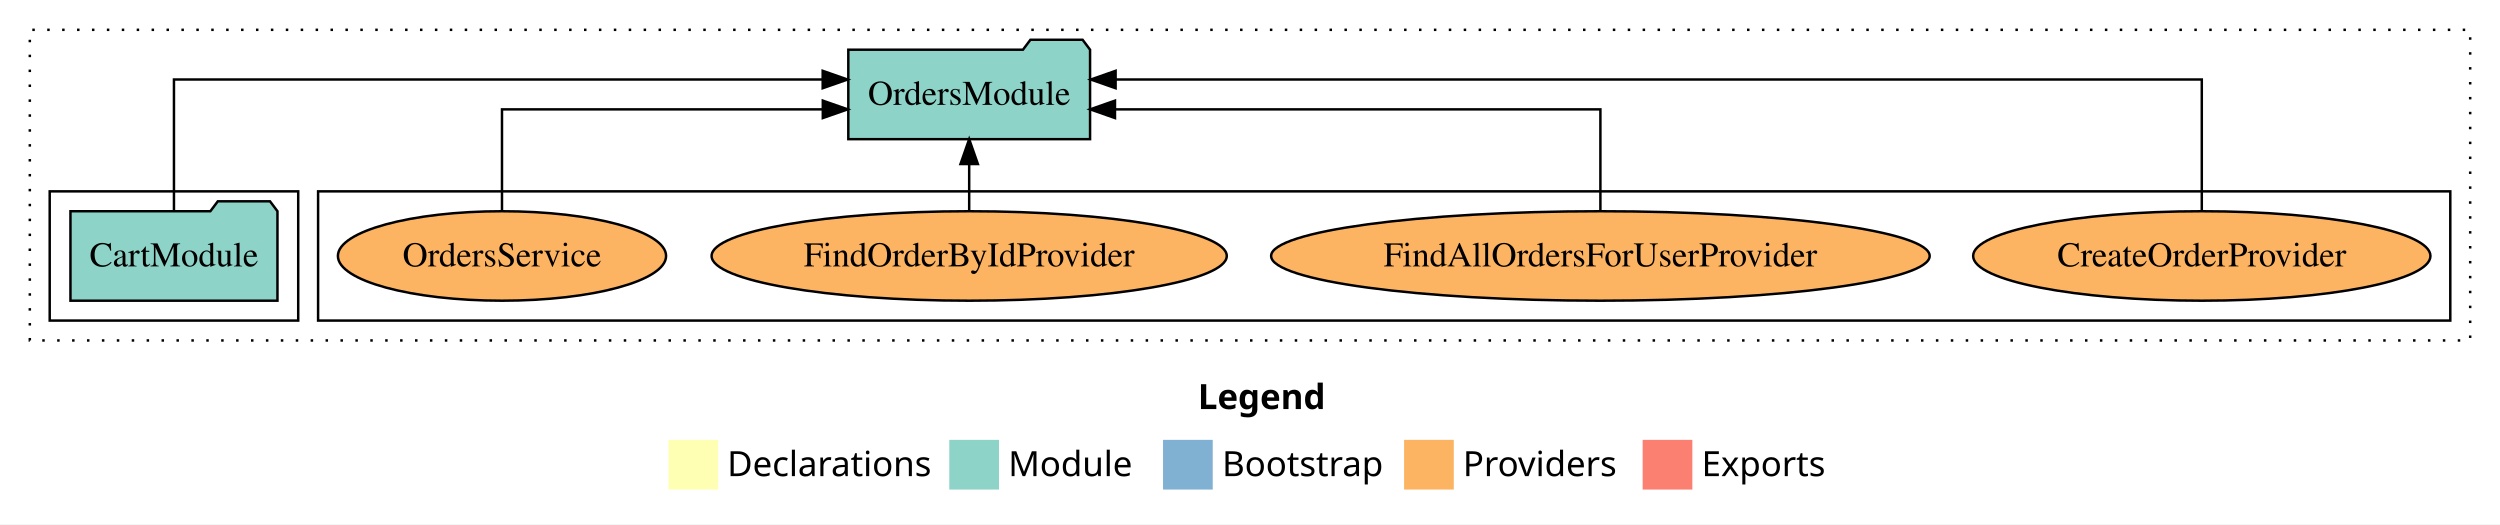
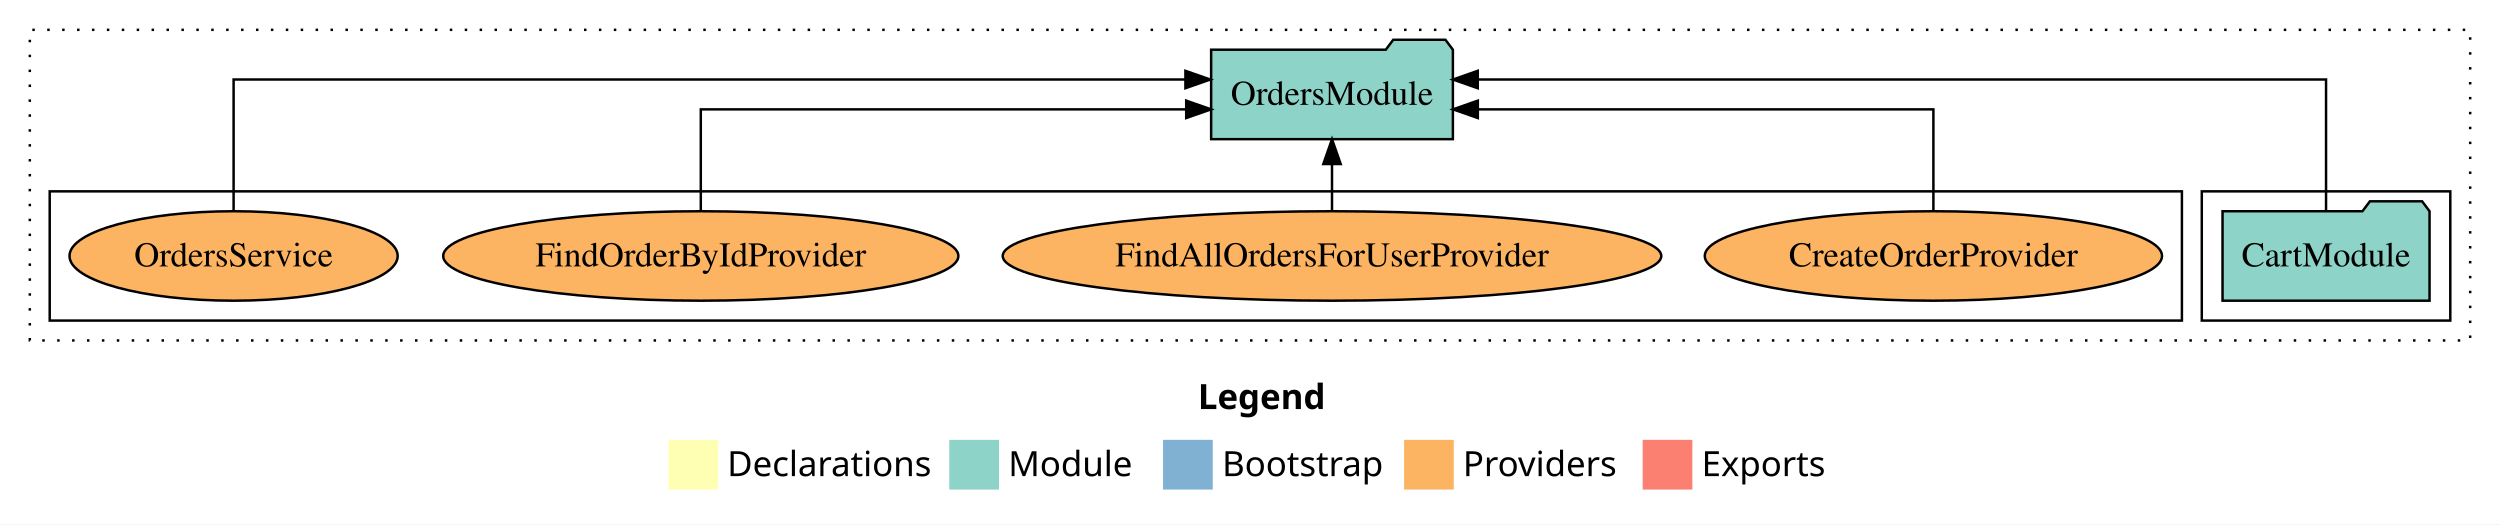
<svg xmlns="http://www.w3.org/2000/svg" width="1006pt" height="211pt" viewBox="0.00 0.00 1006.00 211.00">
  <g id="graph0" class="graph" transform="scale(1 1) rotate(0) translate(4 207)">
    <polygon fill="white" stroke="transparent" points="-4,4 -4,-207 1002,-207 1002,4 -4,4" />
    <text text-anchor="start" x="478.01" y="-42.4" font-family="Times-12" font-weight="bold" font-size="14.00">Legend</text>
    <polygon fill="#ffffb3" stroke="transparent" points="265,-10 265,-30 285,-30 285,-10 265,-10" />
    <text text-anchor="start" x="288.63" y="-15.4" font-family="Times-12" font-size="14.00">  Declarations</text>
    <polygon fill="#8dd3c7" stroke="transparent" points="378,-10 378,-30 398,-30 398,-10 378,-10" />
    <text text-anchor="start" x="401.73" y="-15.4" font-family="Times-12" font-size="14.00">  Module</text>
    <polygon fill="#80b1d3" stroke="transparent" points="464,-10 464,-30 484,-30 484,-10 464,-10" />
    <text text-anchor="start" x="487.78" y="-15.4" font-family="Times-12" font-size="14.00">  Bootstrap</text>
    <polygon fill="#fdb462" stroke="transparent" points="561,-10 561,-30 581,-30 581,-10 561,-10" />
    <text text-anchor="start" x="584.67" y="-15.4" font-family="Times-12" font-size="14.00">  Providers</text>
    <polygon fill="#fb8072" stroke="transparent" points="657,-10 657,-30 677,-30 677,-10 657,-10" />
    <text text-anchor="start" x="680.73" y="-15.4" font-family="Times-12" font-size="14.00">  Exports</text>
    <g id="clust1" class="cluster">
      <polygon fill="none" stroke="black" stroke-dasharray="1,5" points="8,-70 8,-195 990,-195 990,-70 8,-70" />
    </g>
+     <g id="clust3" class="cluster">
+       <polygon fill="none" stroke="black" points="882,-78 882,-130 982,-130 982,-78 882,-78" />
+     </g>
    <g id="clust6" class="cluster">
-       <polygon fill="none" stroke="black" points="124,-78 124,-130 982,-130 982,-78 124,-78" />
-     </g>
-     <g id="clust3" class="cluster">
-       <polygon fill="none" stroke="black" points="16,-78 16,-130 116,-130 116,-78 16,-78" />
+       <polygon fill="none" stroke="black" points="16,-78 16,-130 874,-130 874,-78 16,-78" />
    </g>
    <g id="node1" class="node">
-       <polygon fill="#8dd3c7" stroke="black" points="107.65,-122 104.65,-126 83.65,-126 80.65,-122 24.35,-122 24.35,-86 107.65,-86 107.65,-122" />
-       <text text-anchor="middle" x="66" y="-99.8" font-family="Times,serif" font-size="14.00">CartModule</text>
+       <polygon fill="#8dd3c7" stroke="black" points="973.65,-122 970.65,-126 949.65,-126 946.65,-122 890.35,-122 890.35,-86 973.65,-86 973.65,-122" />
+       <text text-anchor="middle" x="932" y="-99.8" font-family="Times,serif" font-size="14.00">CartModule</text>
    </g>
    <g id="node2" class="node">
-       <polygon fill="#8dd3c7" stroke="black" points="434.64,-187 431.64,-191 410.64,-191 407.64,-187 337.36,-187 337.36,-151 434.64,-151 434.64,-187" />
-       <text text-anchor="middle" x="386" y="-164.8" font-family="Times,serif" font-size="14.00">OrdersModule</text>
+       <polygon fill="#8dd3c7" stroke="black" points="580.64,-187 577.64,-191 556.64,-191 553.64,-187 483.36,-187 483.36,-151 580.64,-151 580.64,-187" />
+       <text text-anchor="middle" x="532" y="-164.8" font-family="Times,serif" font-size="14.00">OrdersModule</text>
    </g>
    <g id="edge1" class="edge">
-       <path fill="none" stroke="black" d="M66,-122.28C66,-143.32 66,-175 66,-175 66,-175 327.05,-175 327.05,-175" />
-       <polygon fill="black" stroke="black" points="327.05,-178.5 337.05,-175 327.05,-171.5 327.05,-178.5" />
+       <path fill="none" stroke="black" d="M932,-122.28C932,-143.32 932,-175 932,-175 932,-175 590.65,-175 590.65,-175" />
+       <polygon fill="black" stroke="black" points="590.65,-171.5 580.65,-175 590.65,-178.5 590.65,-171.5" />
    </g>
    <g id="node3" class="node">
-       <ellipse fill="#fdb462" stroke="black" cx="882" cy="-104" rx="92.01" ry="18" />
-       <text text-anchor="middle" x="882" y="-99.8" font-family="Times,serif" font-size="14.00">CreateOrderProvider</text>
+       <ellipse fill="#fdb462" stroke="black" cx="774" cy="-104" rx="92.01" ry="18" />
+       <text text-anchor="middle" x="774" y="-99.8" font-family="Times,serif" font-size="14.00">CreateOrderProvider</text>
    </g>
    <g id="edge2" class="edge">
-       <path fill="none" stroke="black" d="M882,-122.28C882,-143.32 882,-175 882,-175 882,-175 444.92,-175 444.92,-175" />
-       <polygon fill="black" stroke="black" points="444.92,-171.5 434.92,-175 444.92,-178.5 444.92,-171.5" />
+       <path fill="none" stroke="black" d="M774,-122.02C774,-139.37 774,-163 774,-163 774,-163 590.68,-163 590.68,-163" />
+       <polygon fill="black" stroke="black" points="590.68,-159.5 580.68,-163 590.68,-166.5 590.68,-159.5" />
    </g>
    <g id="node4" class="node">
-       <ellipse fill="#fdb462" stroke="black" cx="640" cy="-104" rx="132.5" ry="18" />
-       <text text-anchor="middle" x="640" y="-99.8" font-family="Times,serif" font-size="14.00">FindAllOrdersForUserProvider</text>
+       <ellipse fill="#fdb462" stroke="black" cx="532" cy="-104" rx="132.5" ry="18" />
+       <text text-anchor="middle" x="532" y="-99.8" font-family="Times,serif" font-size="14.00">FindAllOrdersForUserProvider</text>
    </g>
    <g id="edge3" class="edge">
-       <path fill="none" stroke="black" d="M640,-122.02C640,-139.37 640,-163 640,-163 640,-163 444.67,-163 444.67,-163" />
-       <polygon fill="black" stroke="black" points="444.67,-159.5 434.67,-163 444.67,-166.5 444.67,-159.5" />
+       <path fill="none" stroke="black" d="M532,-122.11C532,-122.11 532,-140.99 532,-140.99" />
+       <polygon fill="black" stroke="black" points="528.5,-140.99 532,-150.99 535.5,-140.99 528.5,-140.99" />
    </g>
    <g id="node5" class="node">
-       <ellipse fill="#fdb462" stroke="black" cx="386" cy="-104" rx="103.65" ry="18" />
-       <text text-anchor="middle" x="386" y="-99.8" font-family="Times,serif" font-size="14.00">FindOrderByIdProvider</text>
+       <ellipse fill="#fdb462" stroke="black" cx="278" cy="-104" rx="103.65" ry="18" />
+       <text text-anchor="middle" x="278" y="-99.8" font-family="Times,serif" font-size="14.00">FindOrderByIdProvider</text>
    </g>
    <g id="edge4" class="edge">
-       <path fill="none" stroke="black" d="M386,-122.11C386,-122.11 386,-140.99 386,-140.99" />
-       <polygon fill="black" stroke="black" points="382.5,-140.99 386,-150.99 389.5,-140.99 382.5,-140.99" />
+       <path fill="none" stroke="black" d="M278,-122.02C278,-139.37 278,-163 278,-163 278,-163 473.33,-163 473.33,-163" />
+       <polygon fill="black" stroke="black" points="473.33,-166.5 483.33,-163 473.33,-159.5 473.33,-166.5" />
    </g>
    <g id="node6" class="node">
-       <ellipse fill="#fdb462" stroke="black" cx="198" cy="-104" rx="66.03" ry="18" />
-       <text text-anchor="middle" x="198" y="-99.8" font-family="Times,serif" font-size="14.00">OrdersService</text>
+       <ellipse fill="#fdb462" stroke="black" cx="90" cy="-104" rx="66.03" ry="18" />
+       <text text-anchor="middle" x="90" y="-99.8" font-family="Times,serif" font-size="14.00">OrdersService</text>
    </g>
    <g id="edge5" class="edge">
-       <path fill="none" stroke="black" d="M198,-122.02C198,-139.37 198,-163 198,-163 198,-163 327.1,-163 327.1,-163" />
-       <polygon fill="black" stroke="black" points="327.1,-166.5 337.1,-163 327.1,-159.5 327.1,-166.5" />
+       <path fill="none" stroke="black" d="M90,-122.28C90,-143.32 90,-175 90,-175 90,-175 473.01,-175 473.01,-175" />
+       <polygon fill="black" stroke="black" points="473.01,-178.5 483.01,-175 473.01,-171.5 473.01,-178.5" />
    </g>
  </g>
</svg>
